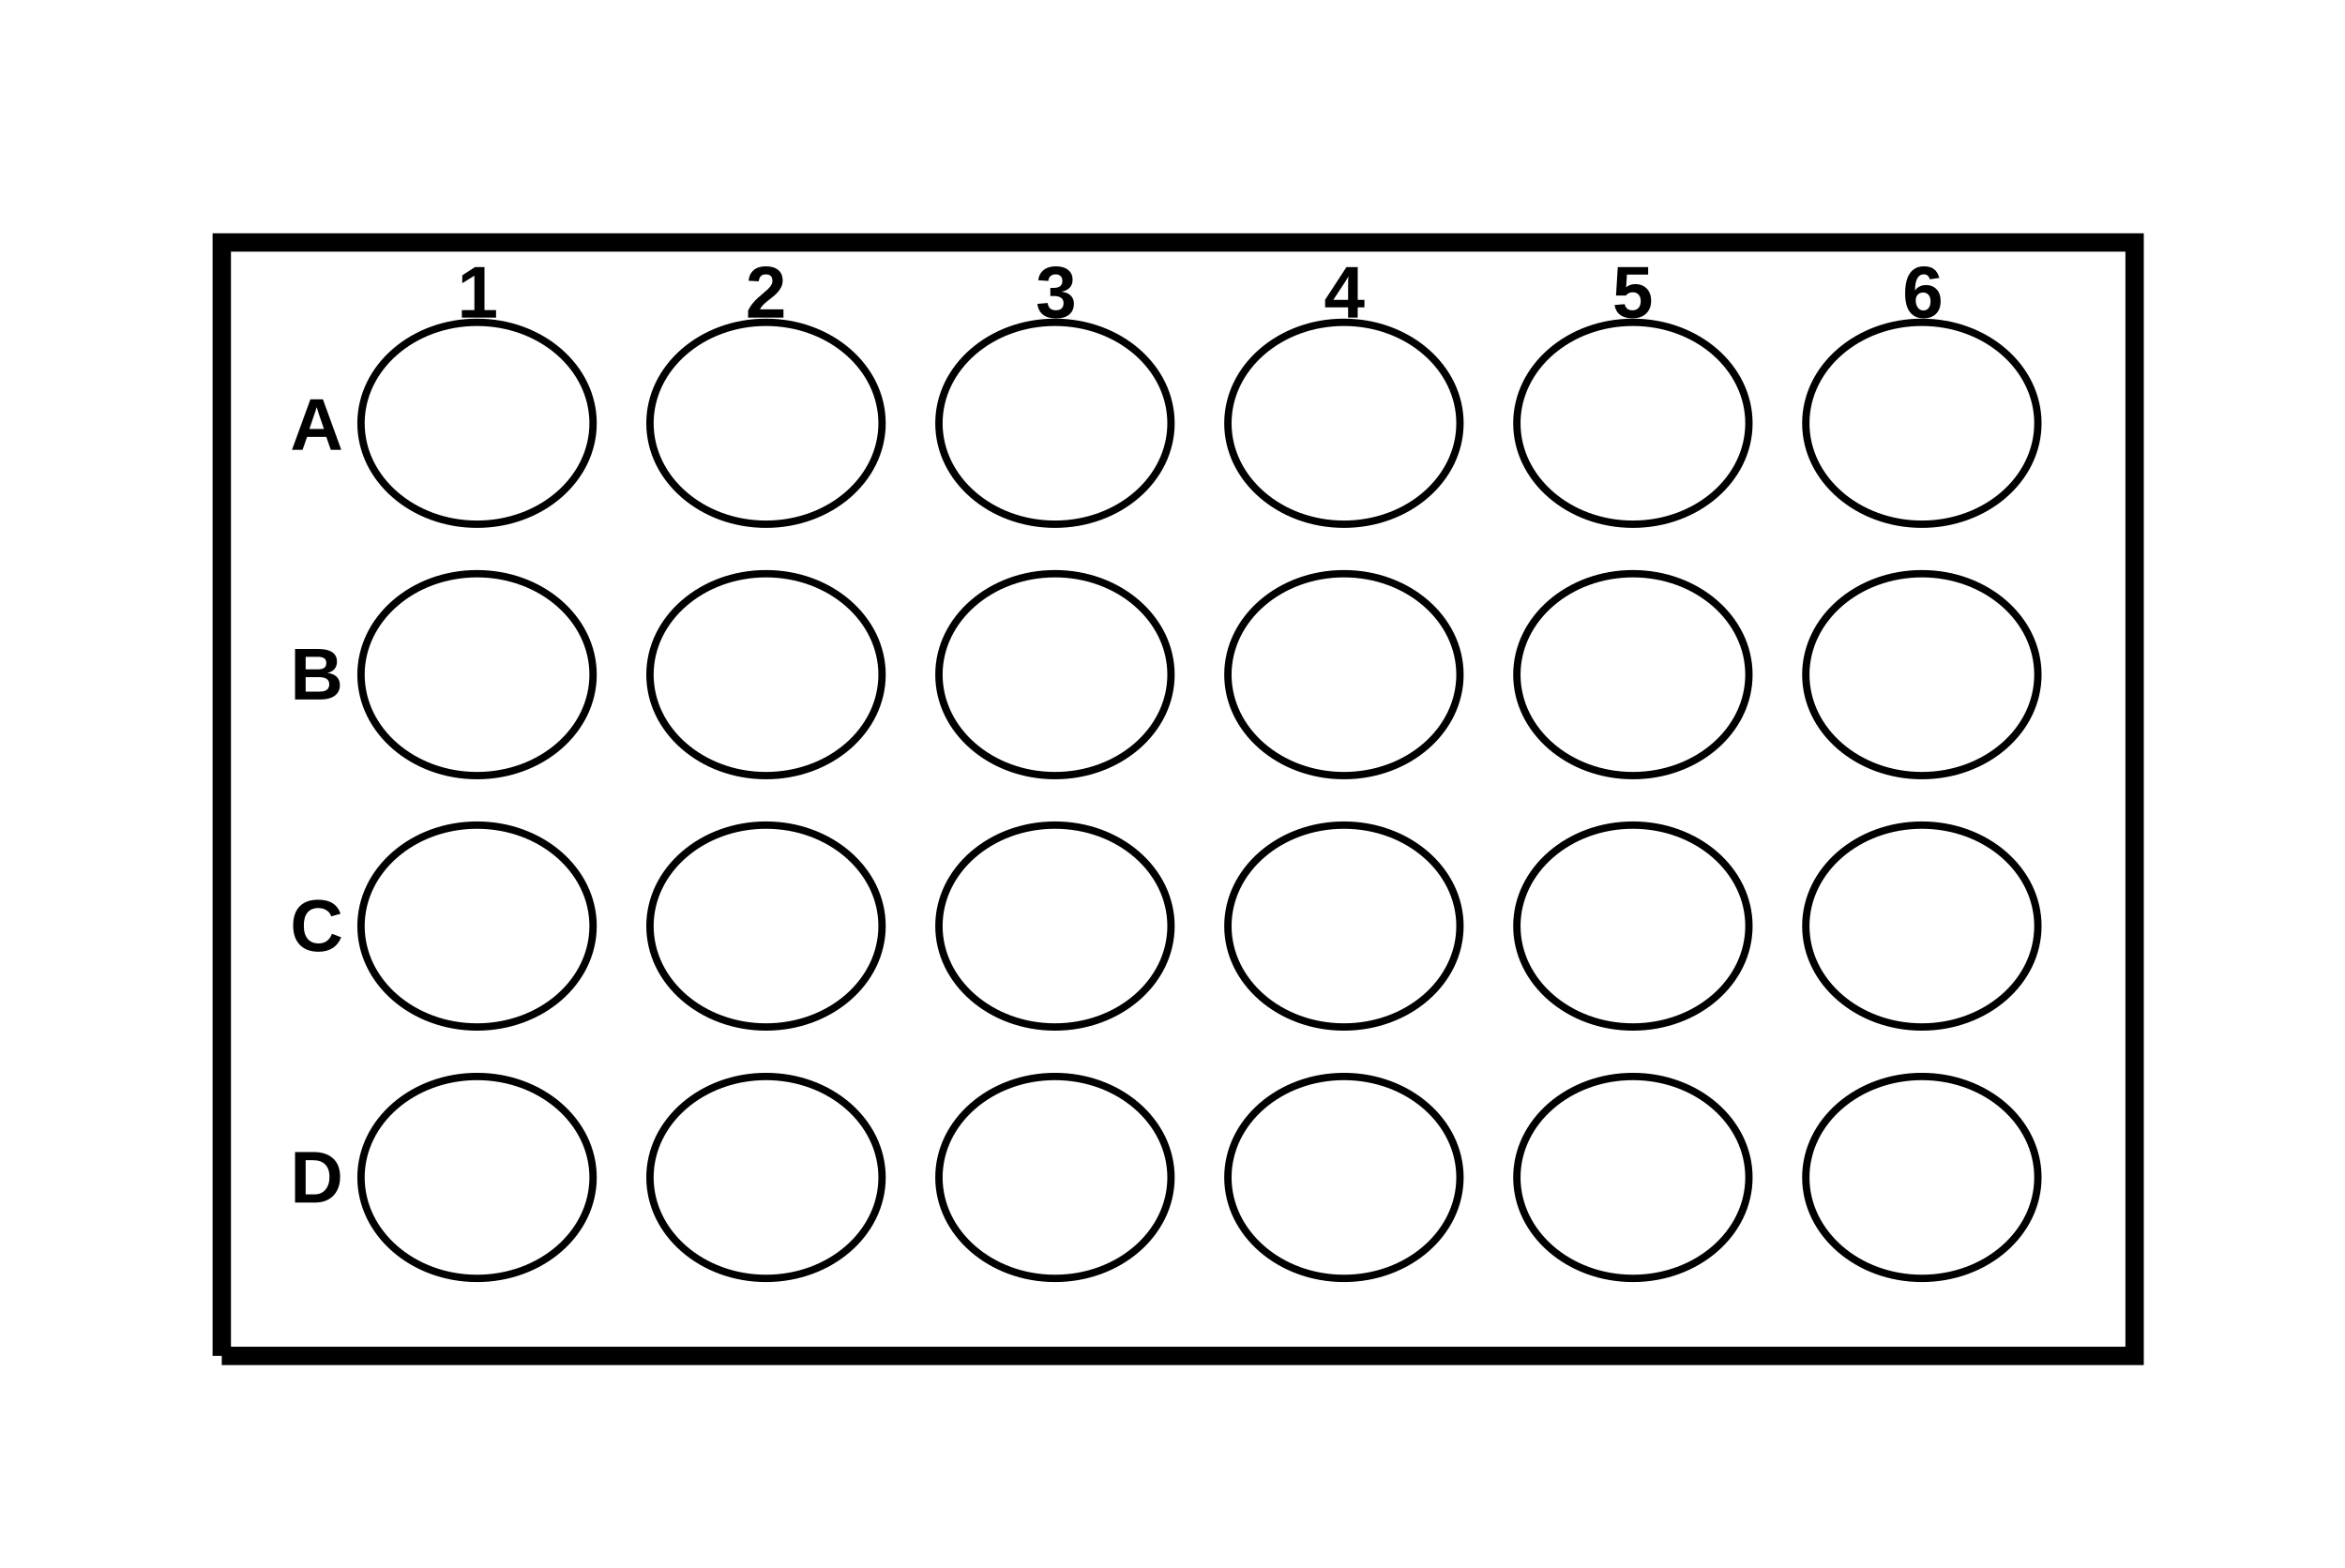
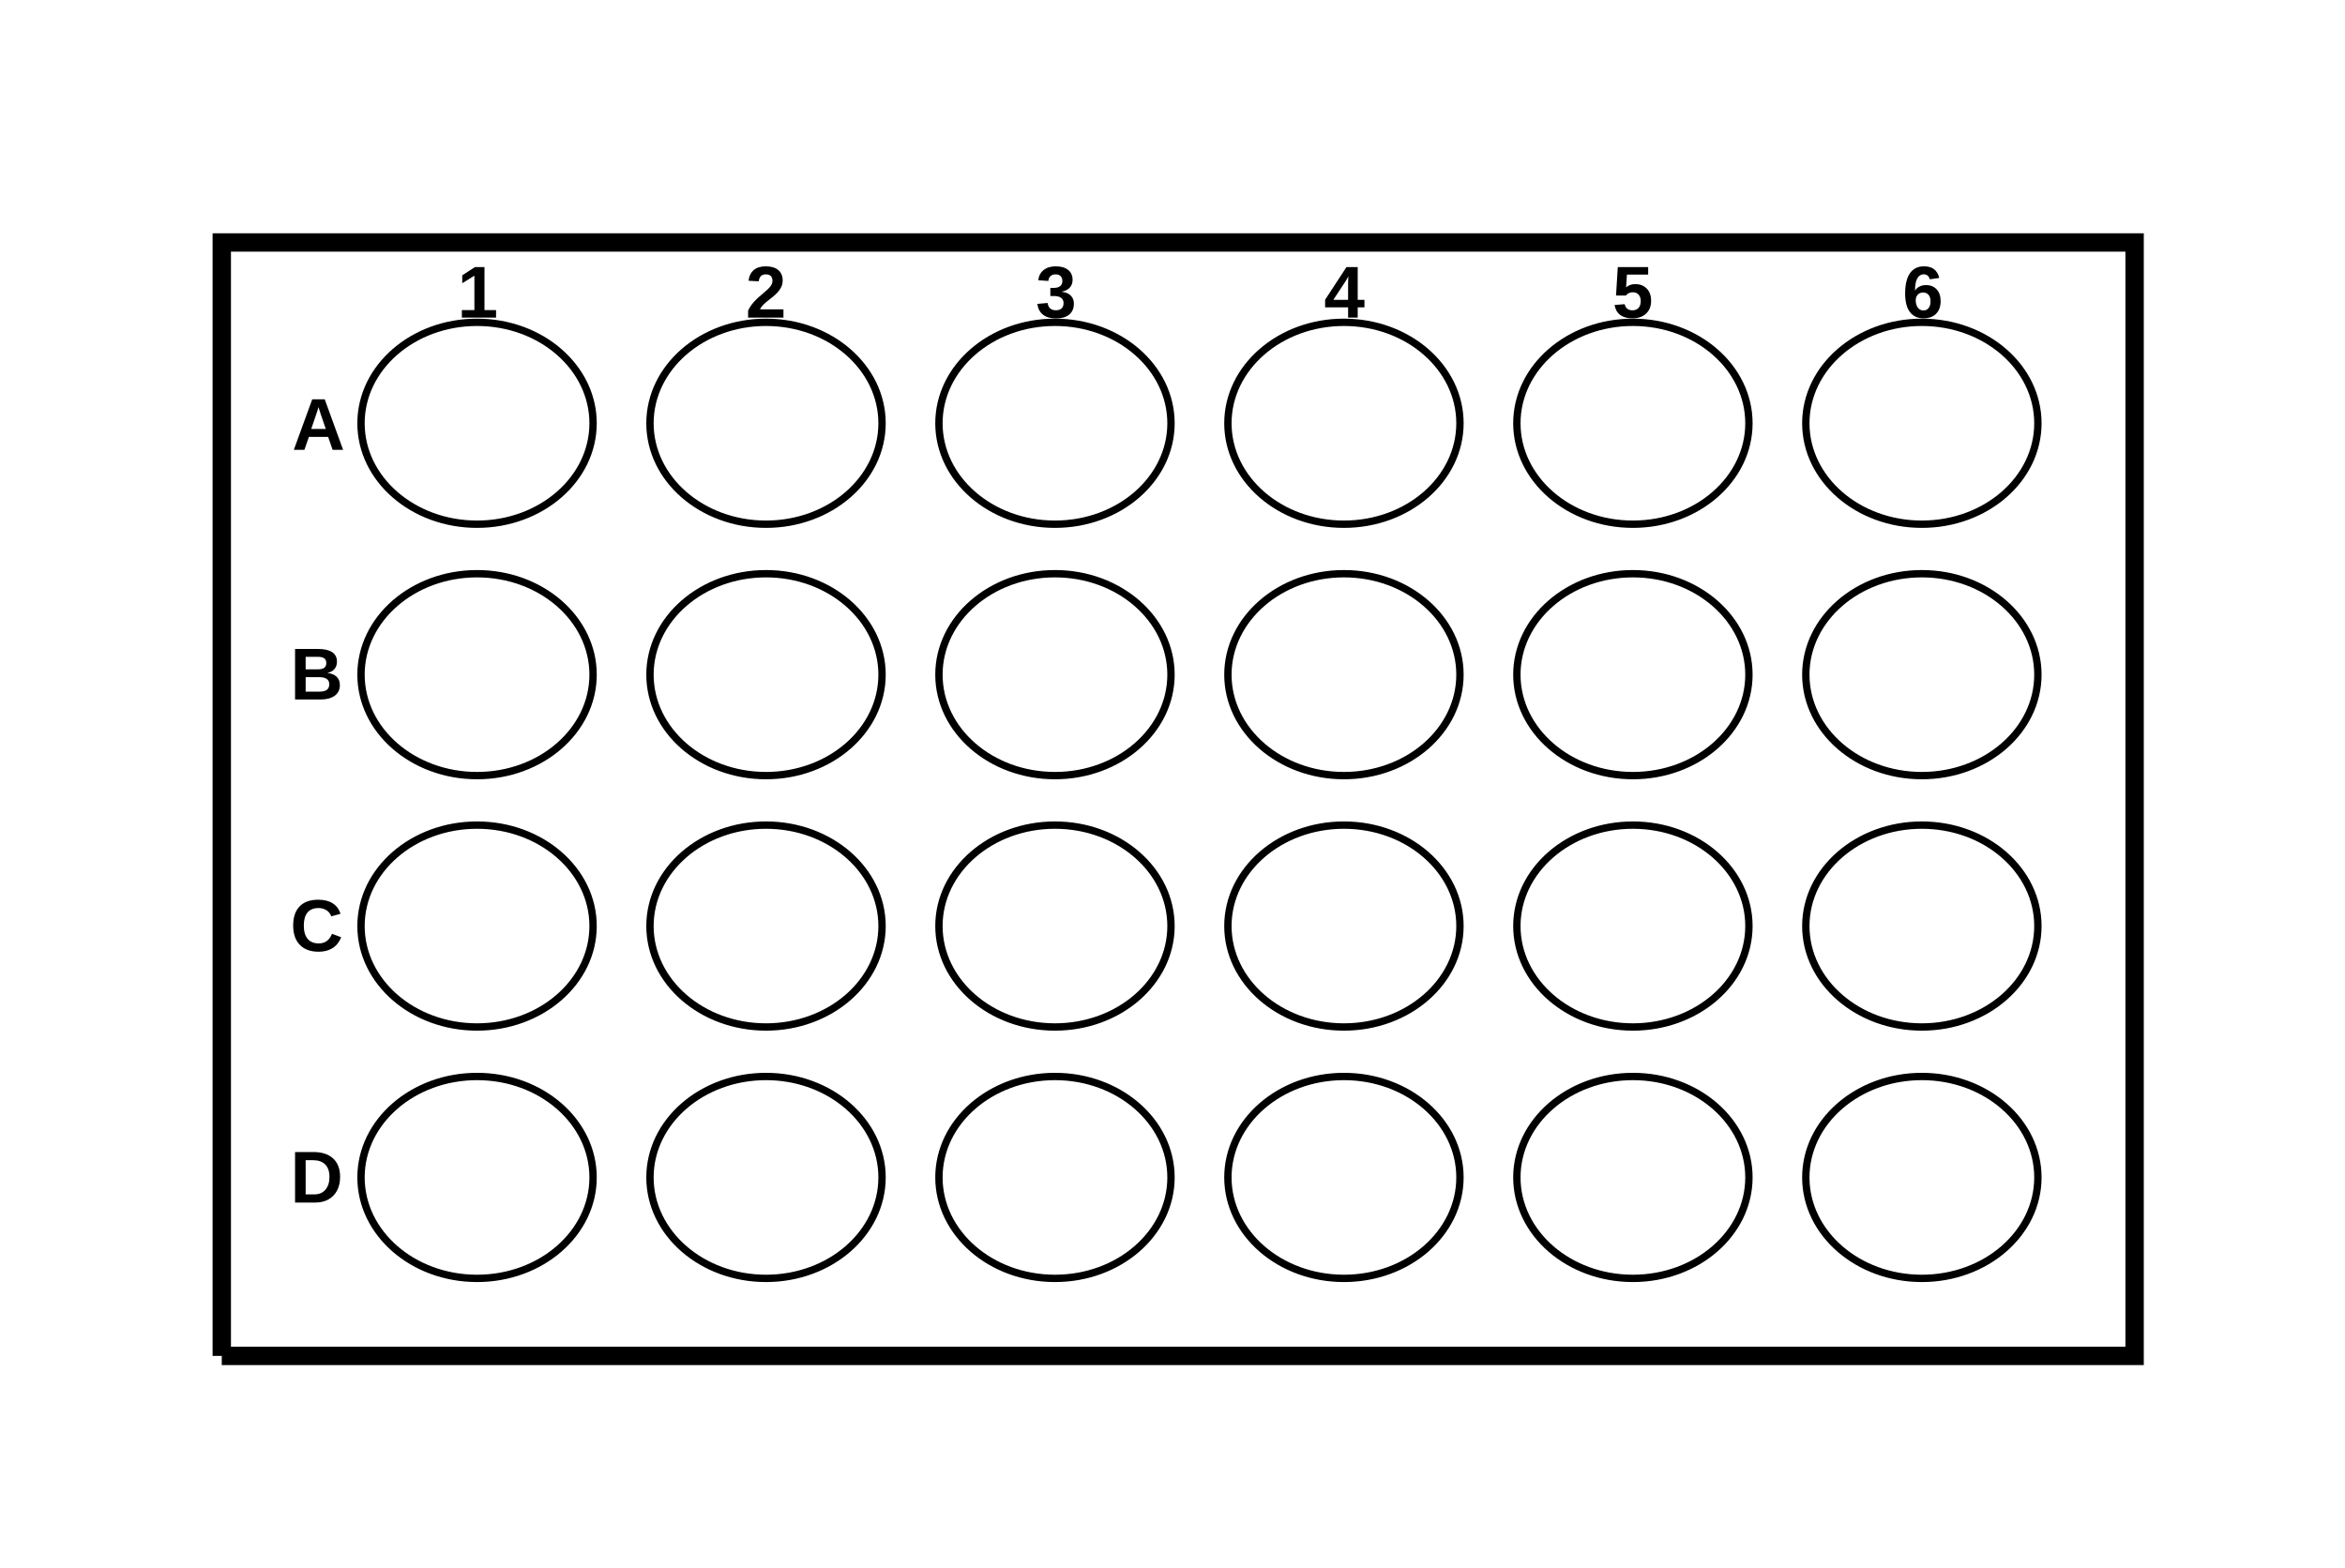
<svg xmlns="http://www.w3.org/2000/svg" class="main-svg" width="1277" height="854" style="" viewBox="0 0 1277 854">
  <rect x="0" y="0" width="1277" height="854" style="fill: rgb(255, 255, 255); fill-opacity: 1;" />
-   <defs id="defs-3a3591">
+   <defs id="defs-e73b03">
    <g class="clips">
-       <clipPath id="clip3a3591xyplot" class="plotclip">
+       <clipPath id="clipe73b03xyplot" class="plotclip">
        <rect width="1117" height="674" />
      </clipPath>
-       <clipPath class="axesclip" id="clip3a3591x">
+       <clipPath class="axesclip" id="clipe73b03x">
        <rect x="80" y="0" width="1117" height="854" />
      </clipPath>
-       <clipPath class="axesclip" id="clip3a3591y">
+       <clipPath class="axesclip" id="clipe73b03y">
        <rect x="0" y="100" width="1277" height="674" />
      </clipPath>
-       <clipPath class="axesclip" id="clip3a3591xy">
+       <clipPath class="axesclip" id="clipe73b03xy">
        <rect x="80" y="100" width="1117" height="674" />
      </clipPath>
    </g>
    <g class="gradients" />
    <g class="patterns" />
  </defs>
  <g class="bglayer" />
  <g class="layer-below">
    <g class="imagelayer" />
    <g class="shapelayer" />
  </g>
  <g class="cartesianlayer">
    <g class="subplot xy">
      <g class="layer-subplot">
        <g class="shapelayer" />
        <g class="imagelayer" />
      </g>
      <g class="gridlayer">
        <g class="x" />
        <g class="y" />
      </g>
      <g class="zerolinelayer" />
      <path class="xlines-below" />
      <path class="ylines-below" />
      <g class="overlines-below" />
      <g class="xaxislayer-below" />
      <g class="yaxislayer-below" />
      <g class="overaxes-below" />
-       <g class="plot" transform="translate(80,100)" clip-path="url(#clip3a3591xyplot)">
+       <g class="plot" transform="translate(80,100)" clip-path="url(#clipe73b03xyplot)">
        <g class="scatterlayer mlayer">
-           <g class="trace scatter trace61e25b" style="stroke-miterlimit: 2; opacity: 1;">
+           <g class="trace scatter trace167456" style="stroke-miterlimit: 2; opacity: 1;">
            <g class="fills" />
            <g class="errorbars" />
            <g class="lines">
              <path class="js-line" d="M40.77,638.53L1082.43,638.53L1082.43,32.07L40.77,32.07L40.77,638.53" style="vector-effect: non-scaling-stroke; fill: none; stroke: rgb(0, 0, 0); stroke-opacity: 1; stroke-width: 10px; opacity: 1;" />
            </g>
            <g class="points" />
            <g class="text" />
          </g>
        </g>
      </g>
      <g class="overplot" />
      <path class="xlines-above crisp" d="M0,0" style="fill: none;" />
      <path class="ylines-above crisp" d="M0,0" style="fill: none;" />
      <g class="overlines-above" />
      <g class="xaxislayer-above" />
      <g class="yaxislayer-above" />
      <g class="overaxes-above" />
    </g>
  </g>
  <g class="polarlayer" />
  <g class="smithlayer" />
  <g class="ternarylayer" />
  <g class="geolayer" />
  <g class="funnelarealayer" />
  <g class="pielayer" />
  <g class="iciclelayer" />
  <g class="treemaplayer" />
  <g class="sunburstlayer" />
  <g class="glimages" />
-   <defs id="topdefs-3a3591">
+   <defs id="topdefs-e73b03">
    <g class="clips" />
  </defs>
  <g class="layer-above">
    <g class="imagelayer" />
    <g class="shapelayer">
-       <path data-index="0" fill-rule="evenodd" d="M322.97,641.325A63.19,54.985 0 1,1 259.78,586.34A63.19,54.985 0 0,1 322.97,641.325Z" clip-path="url(#clip3a3591xy)" style="opacity: 1; stroke: rgb(0, 0, 0); stroke-opacity: 1; fill: rgb(255, 255, 255); fill-opacity: 1; stroke-width: 4px;" />
-       <path data-index="1" fill-rule="evenodd" d="M480.33,641.325A63.19,54.985 0 1,1 417.14,586.34A63.19,54.985 0 0,1 480.33,641.325Z" clip-path="url(#clip3a3591xy)" style="opacity: 1; stroke: rgb(0, 0, 0); stroke-opacity: 1; fill: rgb(255, 255, 255); fill-opacity: 1; stroke-width: 4px;" />
-       <path data-index="2" fill-rule="evenodd" d="M637.68,641.325A63.185,54.985 0 1,1 574.495,586.34A63.185,54.985 0 0,1 637.68,641.325Z" clip-path="url(#clip3a3591xy)" style="opacity: 1; stroke: rgb(0, 0, 0); stroke-opacity: 1; fill: rgb(255, 255, 255); fill-opacity: 1; stroke-width: 4px;" />
-       <path data-index="3" fill-rule="evenodd" d="M795.04,641.325A63.185,54.985 0 1,1 731.855,586.34A63.185,54.985 0 0,1 795.04,641.325Z" clip-path="url(#clip3a3591xy)" style="opacity: 1; stroke: rgb(0, 0, 0); stroke-opacity: 1; fill: rgb(255, 255, 255); fill-opacity: 1; stroke-width: 4px;" />
-       <path data-index="4" fill-rule="evenodd" d="M952.4,641.325A63.185,54.985 0 1,1 889.215,586.34A63.185,54.985 0 0,1 952.4,641.325Z" clip-path="url(#clip3a3591xy)" style="opacity: 1; stroke: rgb(0, 0, 0); stroke-opacity: 1; fill: rgb(255, 255, 255); fill-opacity: 1; stroke-width: 4px;" />
-       <path data-index="5" fill-rule="evenodd" d="M1109.76,641.325A63.19,54.985 0 1,1 1046.57,586.34A63.19,54.985 0 0,1 1109.76,641.325Z" clip-path="url(#clip3a3591xy)" style="opacity: 1; stroke: rgb(0, 0, 0); stroke-opacity: 1; fill: rgb(255, 255, 255); fill-opacity: 1; stroke-width: 4px;" />
-       <path data-index="6" fill-rule="evenodd" d="M322.97,504.4A63.19,54.98 0 1,1 259.78,449.42A63.19,54.98 0 0,1 322.97,504.4Z" clip-path="url(#clip3a3591xy)" style="opacity: 1; stroke: rgb(0, 0, 0); stroke-opacity: 1; fill: rgb(255, 255, 255); fill-opacity: 1; stroke-width: 4px;" />
-       <path data-index="7" fill-rule="evenodd" d="M480.33,504.4A63.19,54.98 0 1,1 417.14,449.42A63.19,54.98 0 0,1 480.33,504.4Z" clip-path="url(#clip3a3591xy)" style="opacity: 1; stroke: rgb(0, 0, 0); stroke-opacity: 1; fill: rgb(255, 255, 255); fill-opacity: 1; stroke-width: 4px;" />
-       <path data-index="8" fill-rule="evenodd" d="M637.68,504.4A63.185,54.98 0 1,1 574.495,449.42A63.185,54.98 0 0,1 637.68,504.4Z" clip-path="url(#clip3a3591xy)" style="opacity: 1; stroke: rgb(0, 0, 0); stroke-opacity: 1; fill: rgb(255, 255, 255); fill-opacity: 1; stroke-width: 4px;" />
-       <path data-index="9" fill-rule="evenodd" d="M795.04,504.4A63.185,54.98 0 1,1 731.855,449.42A63.185,54.98 0 0,1 795.04,504.4Z" clip-path="url(#clip3a3591xy)" style="opacity: 1; stroke: rgb(0, 0, 0); stroke-opacity: 1; fill: rgb(255, 255, 255); fill-opacity: 1; stroke-width: 4px;" />
-       <path data-index="10" fill-rule="evenodd" d="M952.4,504.4A63.185,54.98 0 1,1 889.215,449.42A63.185,54.98 0 0,1 952.4,504.4Z" clip-path="url(#clip3a3591xy)" style="opacity: 1; stroke: rgb(0, 0, 0); stroke-opacity: 1; fill: rgb(255, 255, 255); fill-opacity: 1; stroke-width: 4px;" />
-       <path data-index="11" fill-rule="evenodd" d="M1109.76,504.4A63.19,54.98 0 1,1 1046.57,449.42A63.19,54.98 0 0,1 1109.76,504.4Z" clip-path="url(#clip3a3591xy)" style="opacity: 1; stroke: rgb(0, 0, 0); stroke-opacity: 1; fill: rgb(255, 255, 255); fill-opacity: 1; stroke-width: 4px;" />
-       <path data-index="12" fill-rule="evenodd" d="M322.97,367.475A63.19,54.985 0 1,1 259.78,312.49A63.19,54.985 0 0,1 322.97,367.475Z" clip-path="url(#clip3a3591xy)" style="opacity: 1; stroke: rgb(0, 0, 0); stroke-opacity: 1; fill: rgb(255, 255, 255); fill-opacity: 1; stroke-width: 4px;" />
-       <path data-index="13" fill-rule="evenodd" d="M480.33,367.475A63.19,54.985 0 1,1 417.14,312.49A63.19,54.985 0 0,1 480.33,367.475Z" clip-path="url(#clip3a3591xy)" style="opacity: 1; stroke: rgb(0, 0, 0); stroke-opacity: 1; fill: rgb(255, 255, 255); fill-opacity: 1; stroke-width: 4px;" />
-       <path data-index="14" fill-rule="evenodd" d="M637.68,367.475A63.185,54.985 0 1,1 574.495,312.49A63.185,54.985 0 0,1 637.68,367.475Z" clip-path="url(#clip3a3591xy)" style="opacity: 1; stroke: rgb(0, 0, 0); stroke-opacity: 1; fill: rgb(255, 255, 255); fill-opacity: 1; stroke-width: 4px;" />
-       <path data-index="15" fill-rule="evenodd" d="M795.04,367.475A63.185,54.985 0 1,1 731.855,312.49A63.185,54.985 0 0,1 795.04,367.475Z" clip-path="url(#clip3a3591xy)" style="opacity: 1; stroke: rgb(0, 0, 0); stroke-opacity: 1; fill: rgb(255, 255, 255); fill-opacity: 1; stroke-width: 4px;" />
-       <path data-index="16" fill-rule="evenodd" d="M952.4,367.475A63.185,54.985 0 1,1 889.215,312.49A63.185,54.985 0 0,1 952.4,367.475Z" clip-path="url(#clip3a3591xy)" style="opacity: 1; stroke: rgb(0, 0, 0); stroke-opacity: 1; fill: rgb(255, 255, 255); fill-opacity: 1; stroke-width: 4px;" />
-       <path data-index="17" fill-rule="evenodd" d="M1109.76,367.475A63.19,54.985 0 1,1 1046.57,312.49A63.19,54.985 0 0,1 1109.76,367.475Z" clip-path="url(#clip3a3591xy)" style="opacity: 1; stroke: rgb(0, 0, 0); stroke-opacity: 1; fill: rgb(255, 255, 255); fill-opacity: 1; stroke-width: 4px;" />
-       <path data-index="18" fill-rule="evenodd" d="M322.97,230.545A63.19,54.985 0 1,1 259.78,175.56A63.19,54.985 0 0,1 322.97,230.545Z" clip-path="url(#clip3a3591xy)" style="opacity: 1; stroke: rgb(0, 0, 0); stroke-opacity: 1; fill: rgb(255, 255, 255); fill-opacity: 1; stroke-width: 4px;" />
-       <path data-index="19" fill-rule="evenodd" d="M480.33,230.545A63.19,54.985 0 1,1 417.14,175.56A63.19,54.985 0 0,1 480.33,230.545Z" clip-path="url(#clip3a3591xy)" style="opacity: 1; stroke: rgb(0, 0, 0); stroke-opacity: 1; fill: rgb(255, 255, 255); fill-opacity: 1; stroke-width: 4px;" />
-       <path data-index="20" fill-rule="evenodd" d="M637.68,230.545A63.185,54.985 0 1,1 574.495,175.56A63.185,54.985 0 0,1 637.68,230.545Z" clip-path="url(#clip3a3591xy)" style="opacity: 1; stroke: rgb(0, 0, 0); stroke-opacity: 1; fill: rgb(255, 255, 255); fill-opacity: 1; stroke-width: 4px;" />
-       <path data-index="21" fill-rule="evenodd" d="M795.04,230.545A63.185,54.985 0 1,1 731.855,175.56A63.185,54.985 0 0,1 795.04,230.545Z" clip-path="url(#clip3a3591xy)" style="opacity: 1; stroke: rgb(0, 0, 0); stroke-opacity: 1; fill: rgb(255, 255, 255); fill-opacity: 1; stroke-width: 4px;" />
-       <path data-index="22" fill-rule="evenodd" d="M952.4,230.545A63.185,54.985 0 1,1 889.215,175.56A63.185,54.985 0 0,1 952.4,230.545Z" clip-path="url(#clip3a3591xy)" style="opacity: 1; stroke: rgb(0, 0, 0); stroke-opacity: 1; fill: rgb(255, 255, 255); fill-opacity: 1; stroke-width: 4px;" />
-       <path data-index="23" fill-rule="evenodd" d="M1109.76,230.545A63.19,54.985 0 1,1 1046.57,175.56A63.19,54.985 0 0,1 1109.76,230.545Z" clip-path="url(#clip3a3591xy)" style="opacity: 1; stroke: rgb(0, 0, 0); stroke-opacity: 1; fill: rgb(255, 255, 255); fill-opacity: 1; stroke-width: 4px;" />
+       <path data-index="0" fill-rule="evenodd" d="M322.97,641.325A63.19,54.985 0 1,1 259.78,586.34A63.19,54.985 0 0,1 322.97,641.325Z" clip-path="url(#clipe73b03xy)" style="opacity: 1; stroke: rgb(0, 0, 0); stroke-opacity: 1; fill: rgb(255, 255, 255); fill-opacity: 1; stroke-width: 4px;" />
+       <path data-index="1" fill-rule="evenodd" d="M480.33,641.325A63.19,54.985 0 1,1 417.14,586.34A63.19,54.985 0 0,1 480.33,641.325Z" clip-path="url(#clipe73b03xy)" style="opacity: 1; stroke: rgb(0, 0, 0); stroke-opacity: 1; fill: rgb(255, 255, 255); fill-opacity: 1; stroke-width: 4px;" />
+       <path data-index="2" fill-rule="evenodd" d="M637.68,641.325A63.185,54.985 0 1,1 574.495,586.34A63.185,54.985 0 0,1 637.68,641.325Z" clip-path="url(#clipe73b03xy)" style="opacity: 1; stroke: rgb(0, 0, 0); stroke-opacity: 1; fill: rgb(255, 255, 255); fill-opacity: 1; stroke-width: 4px;" />
+       <path data-index="3" fill-rule="evenodd" d="M795.04,641.325A63.185,54.985 0 1,1 731.855,586.34A63.185,54.985 0 0,1 795.04,641.325Z" clip-path="url(#clipe73b03xy)" style="opacity: 1; stroke: rgb(0, 0, 0); stroke-opacity: 1; fill: rgb(255, 255, 255); fill-opacity: 1; stroke-width: 4px;" />
+       <path data-index="4" fill-rule="evenodd" d="M952.4,641.325A63.185,54.985 0 1,1 889.215,586.34A63.185,54.985 0 0,1 952.4,641.325Z" clip-path="url(#clipe73b03xy)" style="opacity: 1; stroke: rgb(0, 0, 0); stroke-opacity: 1; fill: rgb(255, 255, 255); fill-opacity: 1; stroke-width: 4px;" />
+       <path data-index="5" fill-rule="evenodd" d="M1109.76,641.325A63.19,54.985 0 1,1 1046.57,586.34A63.19,54.985 0 0,1 1109.76,641.325Z" clip-path="url(#clipe73b03xy)" style="opacity: 1; stroke: rgb(0, 0, 0); stroke-opacity: 1; fill: rgb(255, 255, 255); fill-opacity: 1; stroke-width: 4px;" />
+       <path data-index="6" fill-rule="evenodd" d="M322.97,504.4A63.19,54.98 0 1,1 259.78,449.42A63.19,54.98 0 0,1 322.97,504.4Z" clip-path="url(#clipe73b03xy)" style="opacity: 1; stroke: rgb(0, 0, 0); stroke-opacity: 1; fill: rgb(255, 255, 255); fill-opacity: 1; stroke-width: 4px;" />
+       <path data-index="7" fill-rule="evenodd" d="M480.33,504.4A63.19,54.98 0 1,1 417.14,449.42A63.19,54.98 0 0,1 480.33,504.4Z" clip-path="url(#clipe73b03xy)" style="opacity: 1; stroke: rgb(0, 0, 0); stroke-opacity: 1; fill: rgb(255, 255, 255); fill-opacity: 1; stroke-width: 4px;" />
+       <path data-index="8" fill-rule="evenodd" d="M637.68,504.4A63.185,54.98 0 1,1 574.495,449.42A63.185,54.98 0 0,1 637.68,504.4Z" clip-path="url(#clipe73b03xy)" style="opacity: 1; stroke: rgb(0, 0, 0); stroke-opacity: 1; fill: rgb(255, 255, 255); fill-opacity: 1; stroke-width: 4px;" />
+       <path data-index="9" fill-rule="evenodd" d="M795.04,504.4A63.185,54.98 0 1,1 731.855,449.42A63.185,54.98 0 0,1 795.04,504.4Z" clip-path="url(#clipe73b03xy)" style="opacity: 1; stroke: rgb(0, 0, 0); stroke-opacity: 1; fill: rgb(255, 255, 255); fill-opacity: 1; stroke-width: 4px;" />
+       <path data-index="10" fill-rule="evenodd" d="M952.4,504.4A63.185,54.98 0 1,1 889.215,449.42A63.185,54.98 0 0,1 952.4,504.4Z" clip-path="url(#clipe73b03xy)" style="opacity: 1; stroke: rgb(0, 0, 0); stroke-opacity: 1; fill: rgb(255, 255, 255); fill-opacity: 1; stroke-width: 4px;" />
+       <path data-index="11" fill-rule="evenodd" d="M1109.76,504.4A63.19,54.98 0 1,1 1046.57,449.42A63.19,54.98 0 0,1 1109.76,504.4Z" clip-path="url(#clipe73b03xy)" style="opacity: 1; stroke: rgb(0, 0, 0); stroke-opacity: 1; fill: rgb(255, 255, 255); fill-opacity: 1; stroke-width: 4px;" />
+       <path data-index="12" fill-rule="evenodd" d="M322.97,367.475A63.19,54.985 0 1,1 259.78,312.49A63.19,54.985 0 0,1 322.97,367.475Z" clip-path="url(#clipe73b03xy)" style="opacity: 1; stroke: rgb(0, 0, 0); stroke-opacity: 1; fill: rgb(255, 255, 255); fill-opacity: 1; stroke-width: 4px;" />
+       <path data-index="13" fill-rule="evenodd" d="M480.33,367.475A63.19,54.985 0 1,1 417.14,312.49A63.19,54.985 0 0,1 480.33,367.475Z" clip-path="url(#clipe73b03xy)" style="opacity: 1; stroke: rgb(0, 0, 0); stroke-opacity: 1; fill: rgb(255, 255, 255); fill-opacity: 1; stroke-width: 4px;" />
+       <path data-index="14" fill-rule="evenodd" d="M637.68,367.475A63.185,54.985 0 1,1 574.495,312.49A63.185,54.985 0 0,1 637.68,367.475Z" clip-path="url(#clipe73b03xy)" style="opacity: 1; stroke: rgb(0, 0, 0); stroke-opacity: 1; fill: rgb(255, 255, 255); fill-opacity: 1; stroke-width: 4px;" />
+       <path data-index="15" fill-rule="evenodd" d="M795.04,367.475A63.185,54.985 0 1,1 731.855,312.49A63.185,54.985 0 0,1 795.04,367.475Z" clip-path="url(#clipe73b03xy)" style="opacity: 1; stroke: rgb(0, 0, 0); stroke-opacity: 1; fill: rgb(255, 255, 255); fill-opacity: 1; stroke-width: 4px;" />
+       <path data-index="16" fill-rule="evenodd" d="M952.4,367.475A63.185,54.985 0 1,1 889.215,312.49A63.185,54.985 0 0,1 952.4,367.475Z" clip-path="url(#clipe73b03xy)" style="opacity: 1; stroke: rgb(0, 0, 0); stroke-opacity: 1; fill: rgb(255, 255, 255); fill-opacity: 1; stroke-width: 4px;" />
+       <path data-index="17" fill-rule="evenodd" d="M1109.76,367.475A63.19,54.985 0 1,1 1046.57,312.49A63.19,54.985 0 0,1 1109.76,367.475Z" clip-path="url(#clipe73b03xy)" style="opacity: 1; stroke: rgb(0, 0, 0); stroke-opacity: 1; fill: rgb(255, 255, 255); fill-opacity: 1; stroke-width: 4px;" />
+       <path data-index="18" fill-rule="evenodd" d="M322.97,230.545A63.19,54.985 0 1,1 259.78,175.56A63.19,54.985 0 0,1 322.97,230.545Z" clip-path="url(#clipe73b03xy)" style="opacity: 1; stroke: rgb(0, 0, 0); stroke-opacity: 1; fill: rgb(255, 255, 255); fill-opacity: 1; stroke-width: 4px;" />
+       <path data-index="19" fill-rule="evenodd" d="M480.33,230.545A63.19,54.985 0 1,1 417.14,175.56A63.19,54.985 0 0,1 480.33,230.545Z" clip-path="url(#clipe73b03xy)" style="opacity: 1; stroke: rgb(0, 0, 0); stroke-opacity: 1; fill: rgb(255, 255, 255); fill-opacity: 1; stroke-width: 4px;" />
+       <path data-index="20" fill-rule="evenodd" d="M637.68,230.545A63.185,54.985 0 1,1 574.495,175.56A63.185,54.985 0 0,1 637.68,230.545Z" clip-path="url(#clipe73b03xy)" style="opacity: 1; stroke: rgb(0, 0, 0); stroke-opacity: 1; fill: rgb(255, 255, 255); fill-opacity: 1; stroke-width: 4px;" />
+       <path data-index="21" fill-rule="evenodd" d="M795.04,230.545A63.185,54.985 0 1,1 731.855,175.56A63.185,54.985 0 0,1 795.04,230.545Z" clip-path="url(#clipe73b03xy)" style="opacity: 1; stroke: rgb(0, 0, 0); stroke-opacity: 1; fill: rgb(255, 255, 255); fill-opacity: 1; stroke-width: 4px;" />
+       <path data-index="22" fill-rule="evenodd" d="M952.4,230.545A63.185,54.985 0 1,1 889.215,175.56A63.185,54.985 0 0,1 952.4,230.545Z" clip-path="url(#clipe73b03xy)" style="opacity: 1; stroke: rgb(0, 0, 0); stroke-opacity: 1; fill: rgb(255, 255, 255); fill-opacity: 1; stroke-width: 4px;" />
+       <path data-index="23" fill-rule="evenodd" d="M1109.76,230.545A63.19,54.985 0 1,1 1046.57,175.56A63.19,54.985 0 0,1 1109.76,230.545Z" clip-path="url(#clipe73b03xy)" style="opacity: 1; stroke: rgb(0, 0, 0); stroke-opacity: 1; fill: rgb(255, 255, 255); fill-opacity: 1; stroke-width: 4px;" />
    </g>
  </g>
  <g class="infolayer">
    <g class="g-gtitle" />
    <g class="annotation" data-index="0" style="opacity: 1;">
      <g class="annotation-text-g" transform="rotate(0,259.78,158.53)">
        <g class="cursor-pointer" transform="translate(247,135)">
          <rect class="bg" x="0.5" y="0.5" width="25" height="47" style="stroke-width: 1px; stroke: rgb(0, 0, 0); stroke-opacity: 0; fill: rgb(0, 0, 0); fill-opacity: 0;" />
          <text class="annotation-text" text-anchor="middle" x="13.125" y="38" style="font-family: Arial; font-size: 40px; fill: rgb(0, 0, 0); fill-opacity: 1; white-space: pre;">
            <tspan style="font-weight:bold">1</tspan>
          </text>
        </g>
      </g>
    </g>
    <g class="annotation" data-index="1" style="opacity: 1;">
      <g class="annotation-text-g" transform="rotate(0,417.14,158.53)">
        <g class="cursor-pointer" transform="translate(404,135)">
          <rect class="bg" x="0.5" y="0.5" width="25" height="47" style="stroke-width: 1px; stroke: rgb(0, 0, 0); stroke-opacity: 0; fill: rgb(0, 0, 0); fill-opacity: 0;" />
          <text class="annotation-text" text-anchor="middle" x="13.125" y="38" style="font-family: Arial; font-size: 40px; fill: rgb(0, 0, 0); fill-opacity: 1; white-space: pre;">
            <tspan style="font-weight:bold">2</tspan>
          </text>
        </g>
      </g>
    </g>
    <g class="annotation" data-index="2" style="opacity: 1;">
      <g class="annotation-text-g" transform="rotate(0,574.5,158.53)">
        <g class="cursor-pointer" transform="translate(562,135)">
          <rect class="bg" x="0.5" y="0.5" width="25" height="47" style="stroke-width: 1px; stroke: rgb(0, 0, 0); stroke-opacity: 0; fill: rgb(0, 0, 0); fill-opacity: 0;" />
          <text class="annotation-text" text-anchor="middle" x="13.125" y="38" style="font-family: Arial; font-size: 40px; fill: rgb(0, 0, 0); fill-opacity: 1; white-space: pre;">
            <tspan style="font-weight:bold">3</tspan>
          </text>
        </g>
      </g>
    </g>
    <g class="annotation" data-index="3" style="opacity: 1;">
      <g class="annotation-text-g" transform="rotate(0,731.86,158.53)">
        <g class="cursor-pointer" transform="translate(719,135)">
          <rect class="bg" x="0.5" y="0.5" width="25" height="47" style="stroke-width: 1px; stroke: rgb(0, 0, 0); stroke-opacity: 0; fill: rgb(0, 0, 0); fill-opacity: 0;" />
          <text class="annotation-text" text-anchor="middle" x="13.125" y="38" style="font-family: Arial; font-size: 40px; fill: rgb(0, 0, 0); fill-opacity: 1; white-space: pre;">
            <tspan style="font-weight:bold">4</tspan>
          </text>
        </g>
      </g>
    </g>
    <g class="annotation" data-index="4" style="opacity: 1;">
      <g class="annotation-text-g" transform="rotate(0,889.21,158.53)">
        <g class="cursor-pointer" transform="translate(876,135)">
          <rect class="bg" x="0.5" y="0.5" width="25" height="47" style="stroke-width: 1px; stroke: rgb(0, 0, 0); stroke-opacity: 0; fill: rgb(0, 0, 0); fill-opacity: 0;" />
          <text class="annotation-text" text-anchor="middle" x="13.125" y="38" style="font-family: Arial; font-size: 40px; fill: rgb(0, 0, 0); fill-opacity: 1; white-space: pre;">
            <tspan style="font-weight:bold">5</tspan>
          </text>
        </g>
      </g>
    </g>
    <g class="annotation" data-index="5" style="opacity: 1;">
      <g class="annotation-text-g" transform="rotate(0,1046.57,158.53)">
        <g class="cursor-pointer" transform="translate(1034,135)">
          <rect class="bg" x="0.5" y="0.5" width="25" height="47" style="stroke-width: 1px; stroke: rgb(0, 0, 0); stroke-opacity: 0; fill: rgb(0, 0, 0); fill-opacity: 0;" />
          <text class="annotation-text" text-anchor="middle" x="13.125" y="38" style="font-family: Arial; font-size: 40px; fill: rgb(0, 0, 0); fill-opacity: 1; white-space: pre;">
            <tspan style="font-weight:bold">6</tspan>
          </text>
        </g>
      </g>
    </g>
    <g class="annotation" data-index="6" style="opacity: 1;">
      <g class="annotation-text-g" transform="rotate(0,172.95,641.33)">
        <g class="cursor-pointer" transform="translate(156,617)">
          <rect class="bg" x="0.5" y="0.5" width="32" height="47" style="stroke-width: 1px; stroke: rgb(0, 0, 0); stroke-opacity: 0; fill: rgb(0, 0, 0); fill-opacity: 0;" />
          <text class="annotation-text" text-anchor="middle" x="16.453" y="38" style="font-family: Arial; font-size: 40px; fill: rgb(0, 0, 0); fill-opacity: 1; white-space: pre;">
            <tspan style="font-weight:bold">D</tspan>
          </text>
        </g>
      </g>
    </g>
    <g class="annotation" data-index="7" style="opacity: 1;">
      <g class="annotation-text-g" transform="rotate(0,172.95,504.4)">
        <g class="cursor-pointer" transform="translate(156,480)">
          <rect class="bg" x="0.5" y="0.5" width="32" height="47" style="stroke-width: 1px; stroke: rgb(0, 0, 0); stroke-opacity: 0; fill: rgb(0, 0, 0); fill-opacity: 0;" />
          <text class="annotation-text" text-anchor="middle" x="16.453" y="38" style="font-family: Arial; font-size: 40px; fill: rgb(0, 0, 0); fill-opacity: 1; white-space: pre;">
            <tspan style="font-weight:bold">C</tspan>
          </text>
        </g>
      </g>
    </g>
    <g class="annotation" data-index="8" style="opacity: 1;">
      <g class="annotation-text-g" transform="rotate(0,172.95,367.47)">
        <g class="cursor-pointer" transform="translate(156,343)">
          <rect class="bg" x="0.5" y="0.5" width="32" height="47" style="stroke-width: 1px; stroke: rgb(0, 0, 0); stroke-opacity: 0; fill: rgb(0, 0, 0); fill-opacity: 0;" />
          <text class="annotation-text" text-anchor="middle" x="16.453" y="38" style="font-family: Arial; font-size: 40px; fill: rgb(0, 0, 0); fill-opacity: 1; white-space: pre;">
            <tspan style="font-weight:bold">B</tspan>
          </text>
        </g>
      </g>
    </g>
    <g class="annotation" data-index="9" style="opacity: 1;">
      <g class="annotation-text-g" transform="rotate(0,172.95,230.54)">
        <g class="cursor-pointer" transform="translate(156,207)">
-           <rect class="bg" x="0.5" y="0.5" width="32" height="47" style="stroke-width: 1px; stroke: rgb(0, 0, 0); stroke-opacity: 0; fill: rgb(0, 0, 0); fill-opacity: 0;" />
-           <text class="annotation-text" text-anchor="middle" x="16.453" y="38" style="font-family: Arial; font-size: 40px; fill: rgb(0, 0, 0); fill-opacity: 1; white-space: pre;">
+           <rect class="bg" x="0.5" y="0.5" width="33" height="47" style="stroke-width: 1px; stroke: rgb(0, 0, 0); stroke-opacity: 0; fill: rgb(0, 0, 0); fill-opacity: 0;" />
+           <text class="annotation-text" text-anchor="middle" x="17.453" y="38" style="font-family: Arial; font-size: 40px; fill: rgb(0, 0, 0); fill-opacity: 1; white-space: pre;">
            <tspan style="font-weight:bold">A</tspan>
          </text>
        </g>
      </g>
    </g>
  </g>
</svg>
